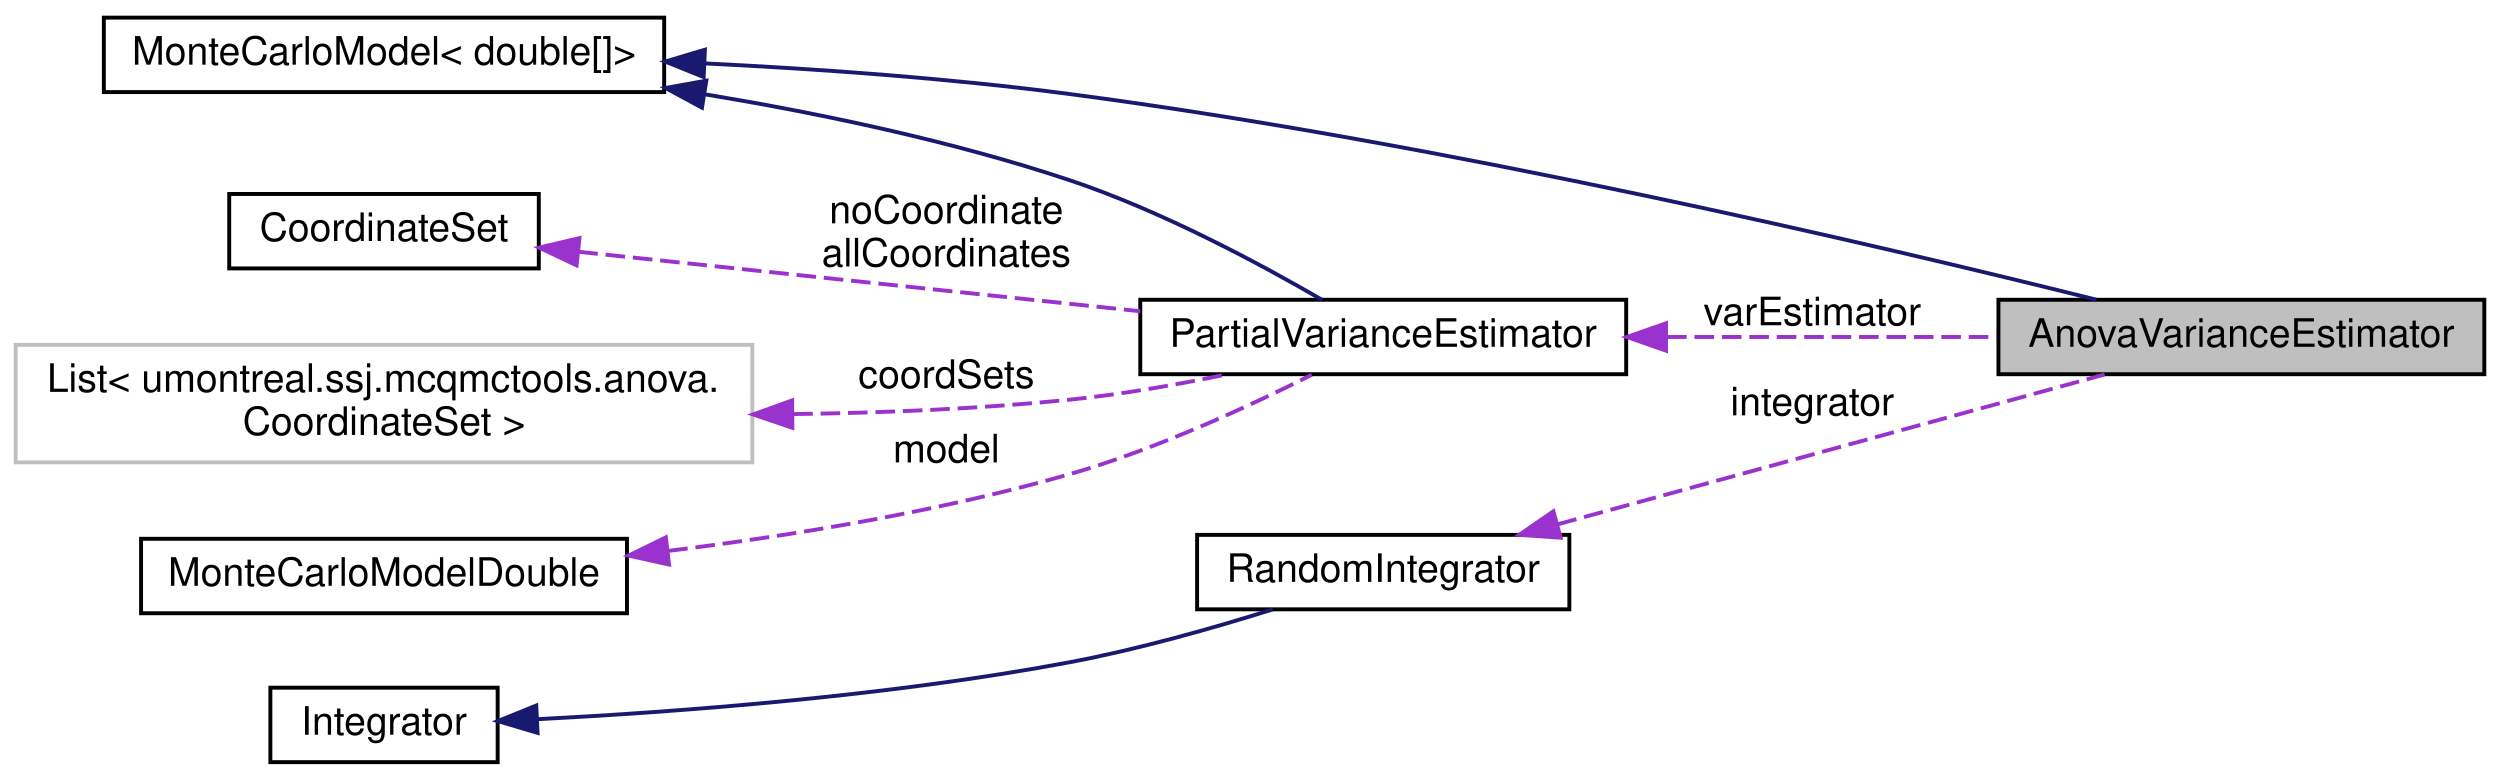
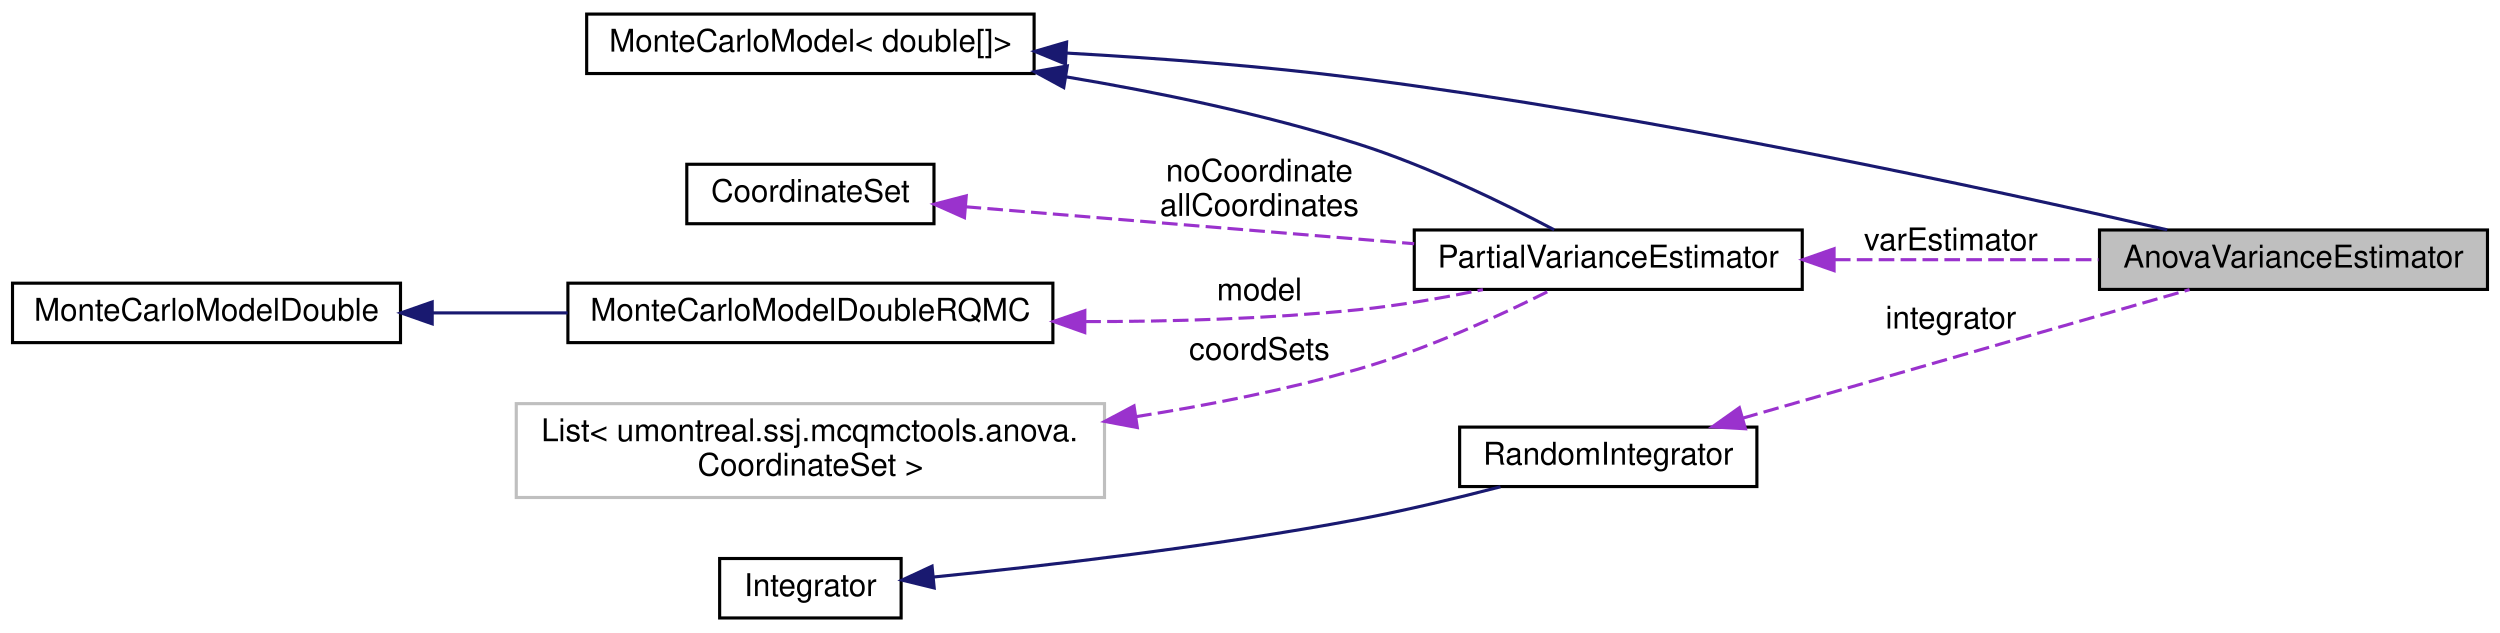
- <svg xmlns="http://www.w3.org/2000/svg" xmlns:xlink="http://www.w3.org/1999/xlink" width="638pt" height="199pt" viewBox="0.00 0.00 638.00 199.00">
-   <g id="graph0" class="graph" transform="scale(1 1) rotate(0) translate(4 195)">
+ <svg xmlns="http://www.w3.org/2000/svg" xmlns:xlink="http://www.w3.org/1999/xlink" width="799pt" height="202pt" viewBox="0.00 0.00 799.00 202.00">
+   <g id="graph0" class="graph" transform="scale(1 1) rotate(0) translate(4 198)">
    <g id="node1" class="node">
-       <polygon fill="#bfbfbf" stroke="#000000" points="506,-99.5 506,-118.5 630,-118.5 630,-99.5 506,-99.5" />
-       <text text-anchor="middle" x="568" y="-106.5" font-family="Helvetica,sans-Serif" font-size="10.00" fill="#000000">AnovaVarianceEstimator</text>
+       <polygon fill="#bfbfbf" stroke="#000000" points="667,-105.5 667,-124.5 791,-124.5 791,-105.5 667,-105.5" />
+       <text text-anchor="middle" x="729" y="-112.5" font-family="Helvetica,sans-Serif" font-size="10.00" fill="#000000">AnovaVarianceEstimator</text>
    </g>
    <g id="node2" class="node">
      <g id="a_node2">
-         <a xlink:href="interfaceumontreal_1_1ssj_1_1mcqmctools_1_1MonteCarloModel.html" target="_top" xlink:title="An interface for a simple simulation model with which Monte Carlo (MC) and RQMC experiments are to be...">
-           <polygon fill="none" stroke="#000000" points="22.5,-171.5 22.5,-190.5 165.5,-190.5 165.5,-171.5 22.5,-171.5" />
-           <text text-anchor="middle" x="94" y="-178.5" font-family="Helvetica,sans-Serif" font-size="10.00" fill="#000000">MonteCarloModel&lt; double[]&gt;</text>
+         <a xlink:href="interfaceumontreal_1_1ssj_1_1mcqmctools_1_1MonteCarloModel.html" target="_top" xlink:title="An interface for a simple simulation model for which Monte Carlo (MC) or RQMC experiments are to be p...">
+           <polygon fill="none" stroke="#000000" points="183.5,-174.5 183.5,-193.5 326.5,-193.5 326.5,-174.5 183.5,-174.5" />
+           <text text-anchor="middle" x="255" y="-181.5" font-family="Helvetica,sans-Serif" font-size="10.00" fill="#000000">MonteCarloModel&lt; double[]&gt;</text>
        </a>
      </g>
    </g>
    <g id="edge1" class="edge">
-       <path fill="none" stroke="#191970" d="M175.976,-178.814C205.4,-177.371 238.772,-174.976 269,-171 364.399,-158.453 474.82,-132.532 531.009,-118.508" />
-       <polygon fill="#191970" stroke="#191970" points="175.573,-175.329 165.744,-179.286 175.895,-182.322 175.573,-175.329" />
+       <path fill="none" stroke="#191970" d="M336.949,-181.035C366.371,-179.394 399.747,-176.869 430,-173 523.361,-161.061 631.447,-137.684 688.644,-124.547" />
+       <polygon fill="#191970" stroke="#191970" points="336.519,-177.553 326.719,-181.579 336.89,-184.543 336.519,-177.553" />
    </g>
    <g id="node5" class="node">
      <g id="a_node5">
        <a xlink:href="classumontreal_1_1ssj_1_1mcqmctools_1_1anova_1_1PartialVarianceEstimator.html" target="_top" xlink:title="Partial variance estimator. ">
-           <polygon fill="none" stroke="#000000" points="287,-99.5 287,-118.5 411,-118.5 411,-99.5 287,-99.5" />
-           <text text-anchor="middle" x="349" y="-106.5" font-family="Helvetica,sans-Serif" font-size="10.00" fill="#000000">PartialVarianceEstimator</text>
+           <polygon fill="none" stroke="#000000" points="448,-105.5 448,-124.5 572,-124.5 572,-105.5 448,-105.5" />
+           <text text-anchor="middle" x="510" y="-112.5" font-family="Helvetica,sans-Serif" font-size="10.00" fill="#000000">PartialVarianceEstimator</text>
        </a>
      </g>
    </g>
    <g id="edge5" class="edge">
-       <path fill="none" stroke="#191970" d="M175.772,-170.954C205.583,-166.018 239.258,-158.931 269,-149 292.419,-141.181 317.608,-127.644 333.334,-118.508" />
-       <polygon fill="#191970" stroke="#191970" points="175.143,-167.51 165.822,-172.547 176.25,-174.422 175.143,-167.51" />
+       <path fill="none" stroke="#191970" d="M336.611,-173.458C366.405,-168.47 400.11,-161.477 430,-152 452.464,-144.878 476.851,-132.935 492.718,-124.549" />
+       <polygon fill="#191970" stroke="#191970" points="335.977,-170.016 326.668,-175.074 337.1,-176.925 335.977,-170.016" />
    </g>
    <g id="node3" class="node">
      <g id="a_node3">
        <a xlink:href="interfaceumontreal_1_1ssj_1_1mcqmctools_1_1anova_1_1RandomIntegrator.html" target="_top" xlink:title="RandomIntegrator">
-           <polygon fill="none" stroke="#000000" points="301.5,-39.5 301.5,-58.5 396.5,-58.5 396.5,-39.5 301.5,-39.5" />
-           <text text-anchor="middle" x="349" y="-46.5" font-family="Helvetica,sans-Serif" font-size="10.00" fill="#000000">RandomIntegrator</text>
+           <polygon fill="none" stroke="#000000" points="462.5,-42.5 462.5,-61.5 557.5,-61.5 557.5,-42.5 462.5,-42.5" />
+           <text text-anchor="middle" x="510" y="-49.5" font-family="Helvetica,sans-Serif" font-size="10.00" fill="#000000">RandomIntegrator</text>
        </a>
      </g>
    </g>
    <g id="edge2" class="edge">
-       <path fill="none" stroke="#9a32cd" stroke-dasharray="5,2" d="M393.485,-61.188C434.723,-72.486 495.247,-89.068 533.099,-99.438" />
-       <polygon fill="#9a32cd" stroke="#9a32cd" points="394.271,-57.774 383.701,-58.507 392.421,-64.525 394.271,-57.774" />
-       <text text-anchor="middle" x="458.5" y="-89" font-family="Helvetica,sans-Serif" font-size="10.00" fill="#000000"> integrator</text>
+       <path fill="none" stroke="#9a32cd" stroke-dasharray="5,2" d="M552.904,-64.342C594.773,-76.387 657.587,-94.457 695.785,-105.445" />
+       <polygon fill="#9a32cd" stroke="#9a32cd" points="553.839,-60.969 543.261,-61.568 551.904,-67.697 553.839,-60.969" />
+       <text text-anchor="middle" x="619.5" y="-93" font-family="Helvetica,sans-Serif" font-size="10.00" fill="#000000"> integrator</text>
    </g>
    <g id="node4" class="node">
      <g id="a_node4">
        <a xlink:href="interfaceumontreal_1_1ssj_1_1mcqmctools_1_1anova_1_1Integrator.html" target="_top" xlink:title="Integrator">
-           <polygon fill="none" stroke="#000000" points="65,-.5 65,-19.5 123,-19.5 123,-.5 65,-.5" />
-           <text text-anchor="middle" x="94" y="-7.5" font-family="Helvetica,sans-Serif" font-size="10.00" fill="#000000">Integrator</text>
+           <polygon fill="none" stroke="#000000" points="226,-.5 226,-19.5 284,-19.5 284,-.5 226,-.5" />
+           <text text-anchor="middle" x="255" y="-7.5" font-family="Helvetica,sans-Serif" font-size="10.00" fill="#000000">Integrator</text>
        </a>
      </g>
    </g>
    <g id="edge3" class="edge">
-       <path fill="none" stroke="#191970" d="M133.026,-11.458C168.684,-13.288 222.742,-17.316 269,-26 286.47,-29.279 305.621,-34.717 320.804,-39.482" />
-       <polygon fill="#191970" stroke="#191970" points="133.186,-7.962 123.029,-10.978 132.85,-14.954 133.186,-7.962" />
+       <path fill="none" stroke="#191970" d="M294.259,-13.576C329.863,-17.14 383.704,-23.335 430,-32 445.057,-34.818 461.503,-38.774 475.547,-42.425" />
+       <polygon fill="#191970" stroke="#191970" points="294.566,-10.089 284.272,-12.597 293.884,-17.056 294.566,-10.089" />
    </g>
    <g id="edge4" class="edge">
-       <path fill="none" stroke="#9a32cd" stroke-dasharray="5,2" d="M421.43,-109C448.687,-109 479.417,-109 505.674,-109" />
-       <polygon fill="#9a32cd" stroke="#9a32cd" points="421.171,-105.5 411.171,-109 421.171,-112.5 421.171,-105.5" />
-       <text text-anchor="middle" x="458.5" y="-112" font-family="Helvetica,sans-Serif" font-size="10.00" fill="#000000"> varEstimator</text>
+       <path fill="none" stroke="#9a32cd" stroke-dasharray="5,2" d="M582.43,-115C609.687,-115 640.417,-115 666.674,-115" />
+       <polygon fill="#9a32cd" stroke="#9a32cd" points="582.171,-111.5 572.171,-115 582.171,-118.5 582.171,-111.5" />
+       <text text-anchor="middle" x="619.5" y="-118" font-family="Helvetica,sans-Serif" font-size="10.00" fill="#000000"> varEstimator</text>
    </g>
    <g id="node6" class="node">
      <g id="a_node6">
        <a xlink:href="classumontreal_1_1ssj_1_1mcqmctools_1_1anova_1_1CoordinateSet.html" target="_top" xlink:title="Represents a set of coordinates. ">
-           <polygon fill="none" stroke="#000000" points="54.5,-126.5 54.5,-145.5 133.5,-145.5 133.5,-126.5 54.5,-126.5" />
-           <text text-anchor="middle" x="94" y="-133.5" font-family="Helvetica,sans-Serif" font-size="10.00" fill="#000000">CoordinateSet</text>
+           <polygon fill="none" stroke="#000000" points="215.5,-126.5 215.5,-145.5 294.5,-145.5 294.5,-126.5 215.5,-126.5" />
+           <text text-anchor="middle" x="255" y="-133.5" font-family="Helvetica,sans-Serif" font-size="10.00" fill="#000000">CoordinateSet</text>
        </a>
      </g>
    </g>
    <g id="edge6" class="edge">
-       <path fill="none" stroke="#9a32cd" stroke-dasharray="5,2" d="M143.584,-130.75C184.548,-126.413 242.914,-120.233 286.97,-115.568" />
-       <polygon fill="#9a32cd" stroke="#9a32cd" points="143.14,-127.277 133.564,-131.811 143.877,-134.238 143.14,-127.277" />
-       <text text-anchor="middle" x="237.5" y="-138" font-family="Helvetica,sans-Serif" font-size="10.00" fill="#000000"> noCoordinate</text>
-       <text text-anchor="middle" x="237.5" y="-127" font-family="Helvetica,sans-Serif" font-size="10.00" fill="#000000">allCoordinates</text>
+       <path fill="none" stroke="#9a32cd" stroke-dasharray="5,2" d="M304.584,-131.917C345.548,-128.543 403.914,-123.737 447.97,-120.108" />
+       <polygon fill="#9a32cd" stroke="#9a32cd" points="304.243,-128.433 294.564,-132.742 304.817,-135.409 304.243,-128.433" />
+       <text text-anchor="middle" x="398.5" y="-140" font-family="Helvetica,sans-Serif" font-size="10.00" fill="#000000"> noCoordinate</text>
+       <text text-anchor="middle" x="398.5" y="-129" font-family="Helvetica,sans-Serif" font-size="10.00" fill="#000000">allCoordinates</text>
    </g>
    <g id="node7" class="node">
-       <polygon fill="none" stroke="#bfbfbf" points="0,-77 0,-107 188,-107 188,-77 0,-77" />
-       <text text-anchor="start" x="8" y="-95" font-family="Helvetica,sans-Serif" font-size="10.00" fill="#000000">List&lt; umontreal.ssj.mcqmctools.anova.</text>
-       <text text-anchor="middle" x="94" y="-84" font-family="Helvetica,sans-Serif" font-size="10.00" fill="#000000">CoordinateSet &gt;</text>
+       <g id="a_node7">
+         <a xlink:href="interfaceumontreal_1_1ssj_1_1mcqmctools_1_1anova_1_1MonteCarloModelDoubleRQMC.html" target="_top" xlink:title="An interface for a simple simulation model for which Monte Carlo (MC) or RQMC experiments are to be p...">
+           <polygon fill="none" stroke="#000000" points="177.5,-88.5 177.5,-107.5 332.5,-107.5 332.5,-88.5 177.5,-88.5" />
+           <text text-anchor="middle" x="255" y="-95.5" font-family="Helvetica,sans-Serif" font-size="10.00" fill="#000000">MonteCarloModelDoubleRQMC</text>
+         </a>
+       </g>
    </g>
    <g id="edge7" class="edge">
-       <path fill="none" stroke="#9a32cd" stroke-dasharray="5,2" d="M198.419,-89.324C221.696,-89.638 246.225,-90.679 269,-93 282.105,-94.335 296.246,-96.812 308.941,-99.425" />
-       <polygon fill="#9a32cd" stroke="#9a32cd" points="198.209,-85.822 188.177,-89.231 198.145,-92.822 198.209,-85.822" />
-       <text text-anchor="middle" x="237.5" y="-96" font-family="Helvetica,sans-Serif" font-size="10.00" fill="#000000"> coordSets</text>
+       <path fill="none" stroke="#9a32cd" stroke-dasharray="5,2" d="M342.844,-95.216C370.767,-95.21 401.734,-96.12 430,-99 443.105,-100.335 457.246,-102.812 469.941,-105.425" />
+       <polygon fill="#9a32cd" stroke="#9a32cd" points="342.69,-91.716 332.705,-95.258 342.719,-98.716 342.69,-91.716" />
+       <text text-anchor="middle" x="398.5" y="-102" font-family="Helvetica,sans-Serif" font-size="10.00" fill="#000000"> model</text>
    </g>
    <g id="node8" class="node">
      <g id="a_node8">
-         <a xlink:href="interfaceumontreal_1_1ssj_1_1mcqmctools_1_1MonteCarloModelDouble.html" target="_top" xlink:title="An interface for a simulation model for which Monte Carlo (MC) and RQMC experiments are to be perform...">
-           <polygon fill="none" stroke="#000000" points="32,-38.5 32,-57.5 156,-57.5 156,-38.5 32,-38.5" />
-           <text text-anchor="middle" x="94" y="-45.5" font-family="Helvetica,sans-Serif" font-size="10.00" fill="#000000">MonteCarloModelDouble</text>
+         <a xlink:href="interfaceumontreal_1_1ssj_1_1mcqmctools_1_1MonteCarloModelDouble.html" target="_top" xlink:title="An interface for a very simple simulation model for which Monte Carlo (MC) and RQMC experiments are t...">
+           <polygon fill="none" stroke="#000000" points="0,-88.5 0,-107.5 124,-107.5 124,-88.5 0,-88.5" />
+           <text text-anchor="middle" x="62" y="-95.5" font-family="Helvetica,sans-Serif" font-size="10.00" fill="#000000">MonteCarloModelDouble</text>
        </a>
      </g>
    </g>
    <g id="edge8" class="edge">
-       <path fill="none" stroke="#9a32cd" stroke-dasharray="5,2" d="M166.531,-54.414C198.383,-58.342 235.97,-64.504 269,-74 291,-80.325 314.88,-91.366 330.768,-99.358" />
-       <polygon fill="#9a32cd" stroke="#9a32cd" points="166.746,-50.915 156.404,-53.215 165.924,-57.866 166.746,-50.915" />
-       <text text-anchor="middle" x="237.5" y="-77" font-family="Helvetica,sans-Serif" font-size="10.00" fill="#000000"> model</text>
+       <path fill="none" stroke="#191970" d="M134.24,-98C148.331,-98 163.16,-98 177.416,-98" />
+       <polygon fill="#191970" stroke="#191970" points="134.129,-94.5 124.129,-98 134.129,-101.5 134.129,-94.5" />
+     </g>
+     <g id="node9" class="node">
+       <polygon fill="none" stroke="#bfbfbf" points="161,-39 161,-69 349,-69 349,-39 161,-39" />
+       <text text-anchor="start" x="169" y="-57" font-family="Helvetica,sans-Serif" font-size="10.00" fill="#000000">List&lt; umontreal.ssj.mcqmctools.anova.</text>
+       <text text-anchor="middle" x="255" y="-46" font-family="Helvetica,sans-Serif" font-size="10.00" fill="#000000">CoordinateSet &gt;</text>
+     </g>
+     <g id="edge9" class="edge">
+       <path fill="none" stroke="#9a32cd" stroke-dasharray="5,2" d="M359.093,-64.837C382.664,-68.565 407.399,-73.502 430,-80 452,-86.325 475.88,-97.366 491.768,-105.358" />
+       <polygon fill="#9a32cd" stroke="#9a32cd" points="359.485,-61.357 349.072,-63.312 358.431,-68.277 359.485,-61.357" />
+       <text text-anchor="middle" x="398.5" y="-83" font-family="Helvetica,sans-Serif" font-size="10.00" fill="#000000"> coordSets</text>
    </g>
  </g>
</svg>
